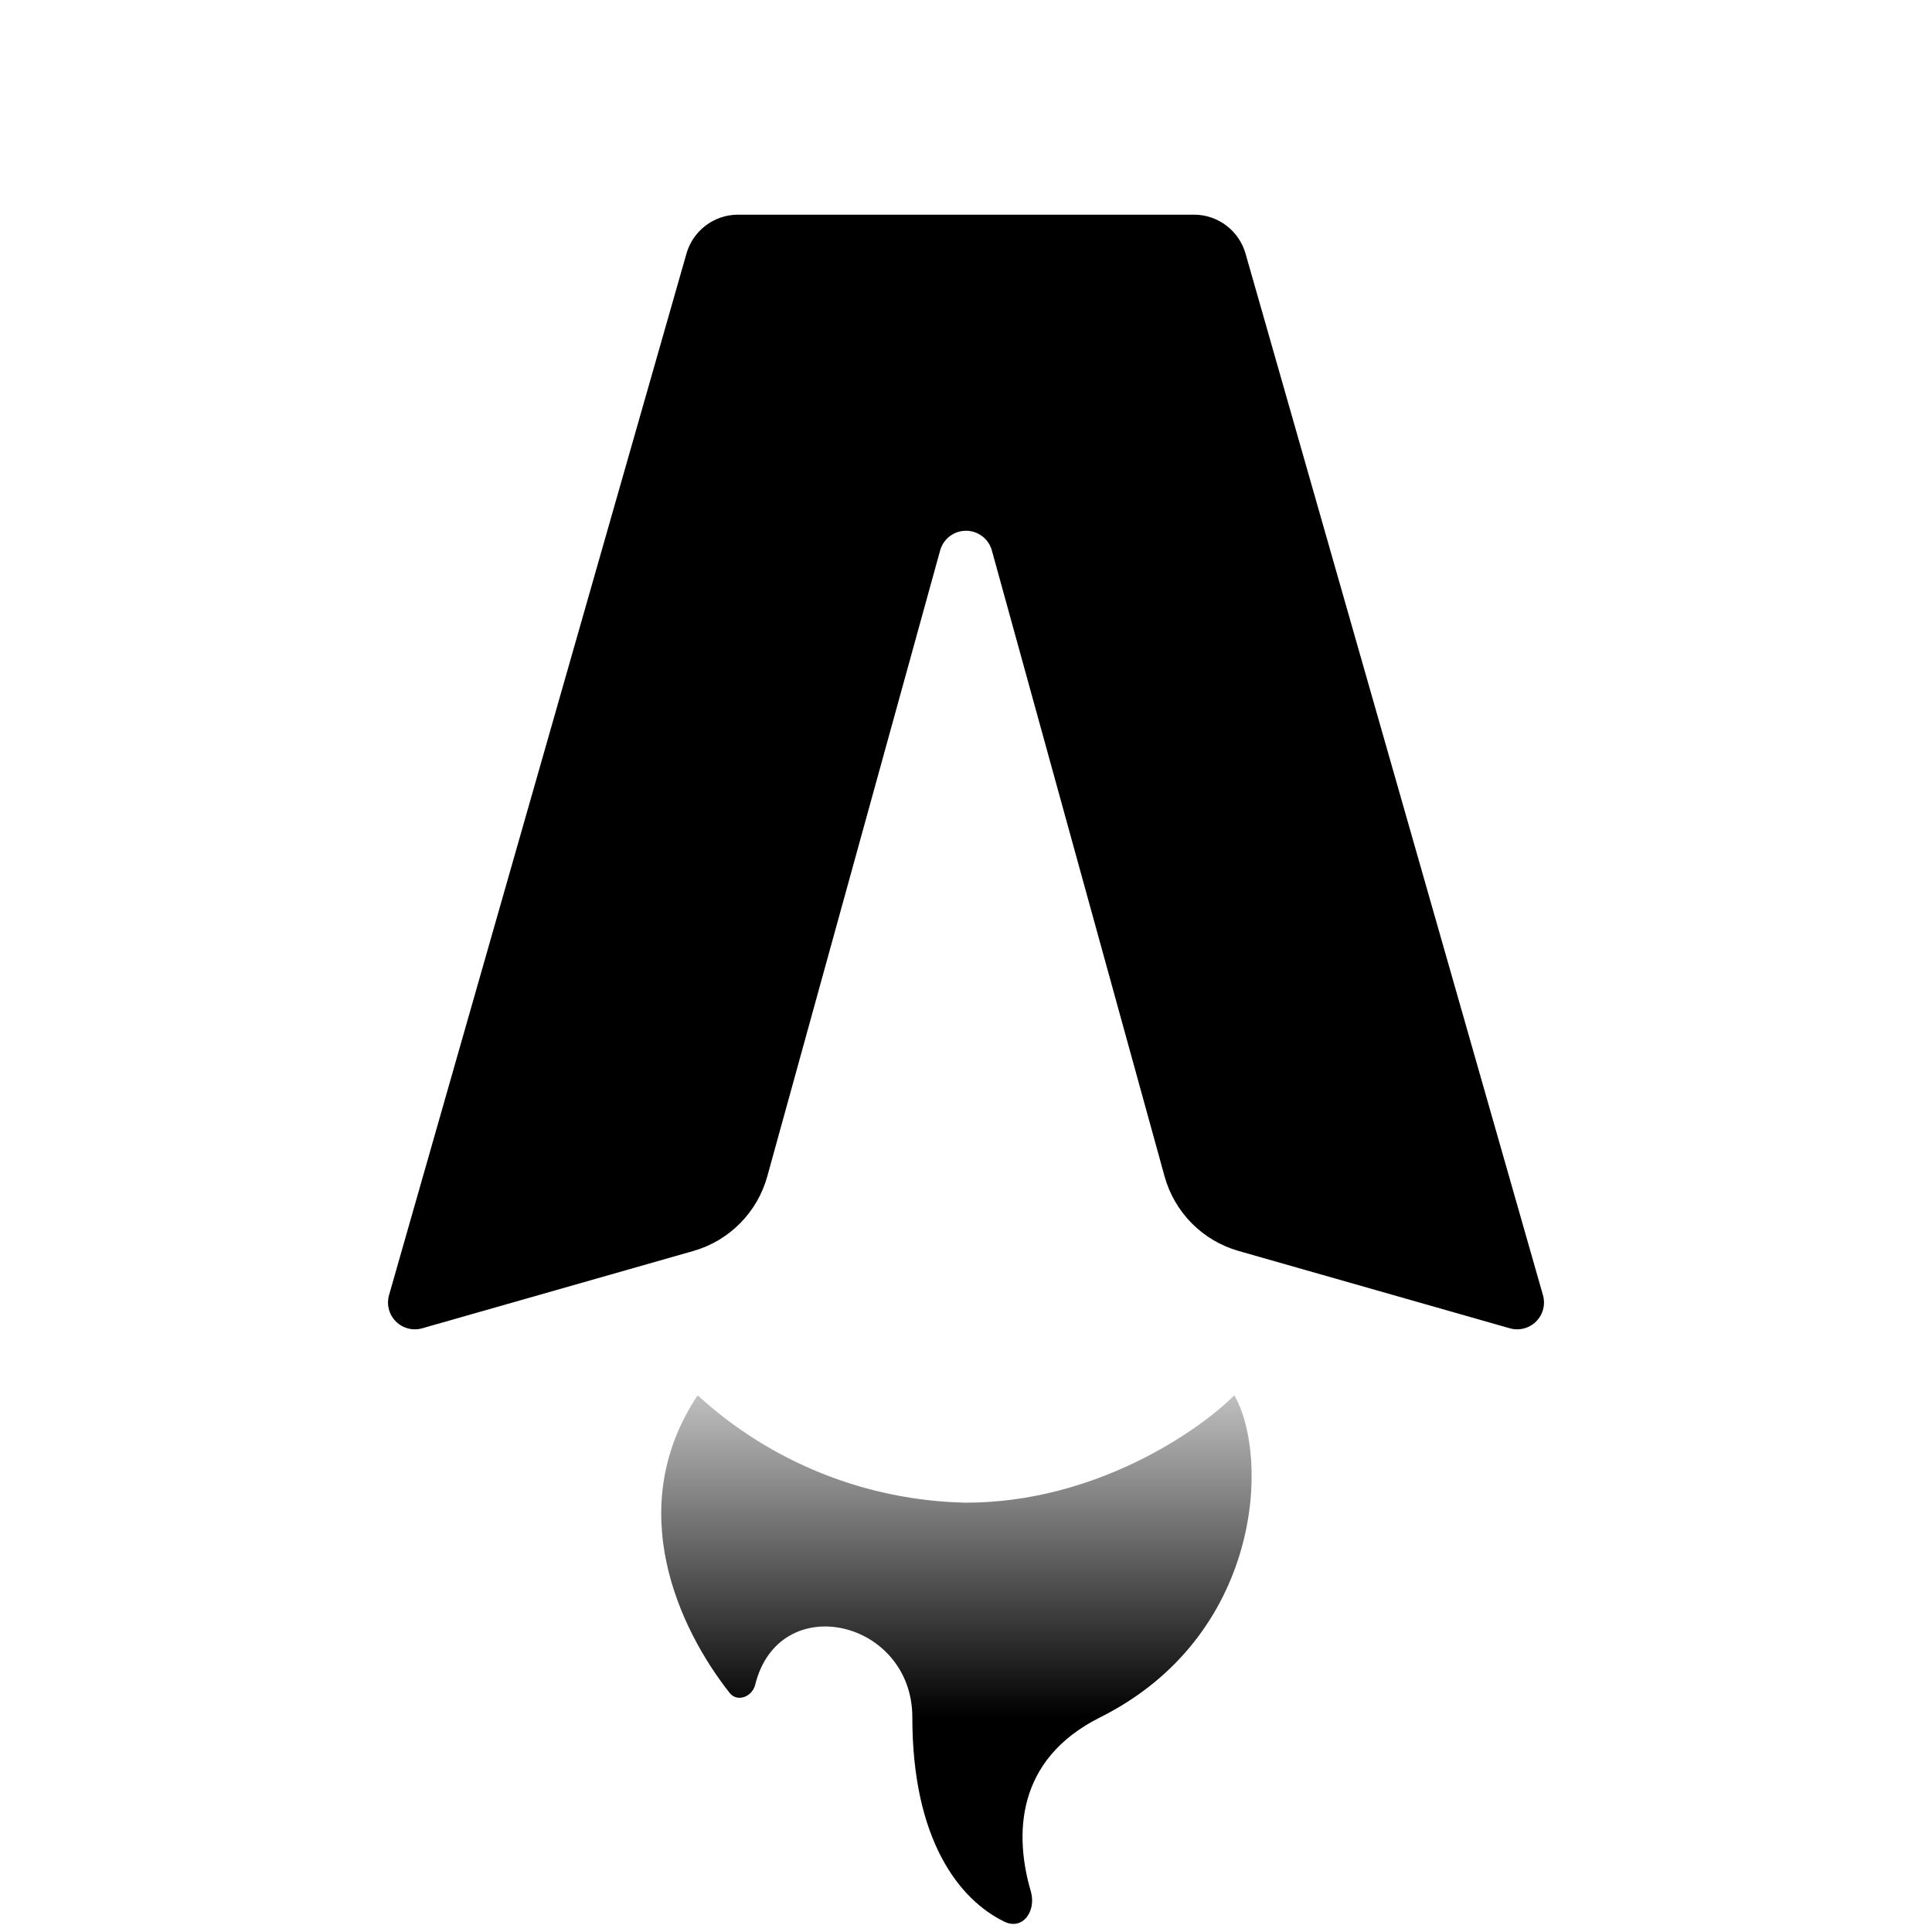
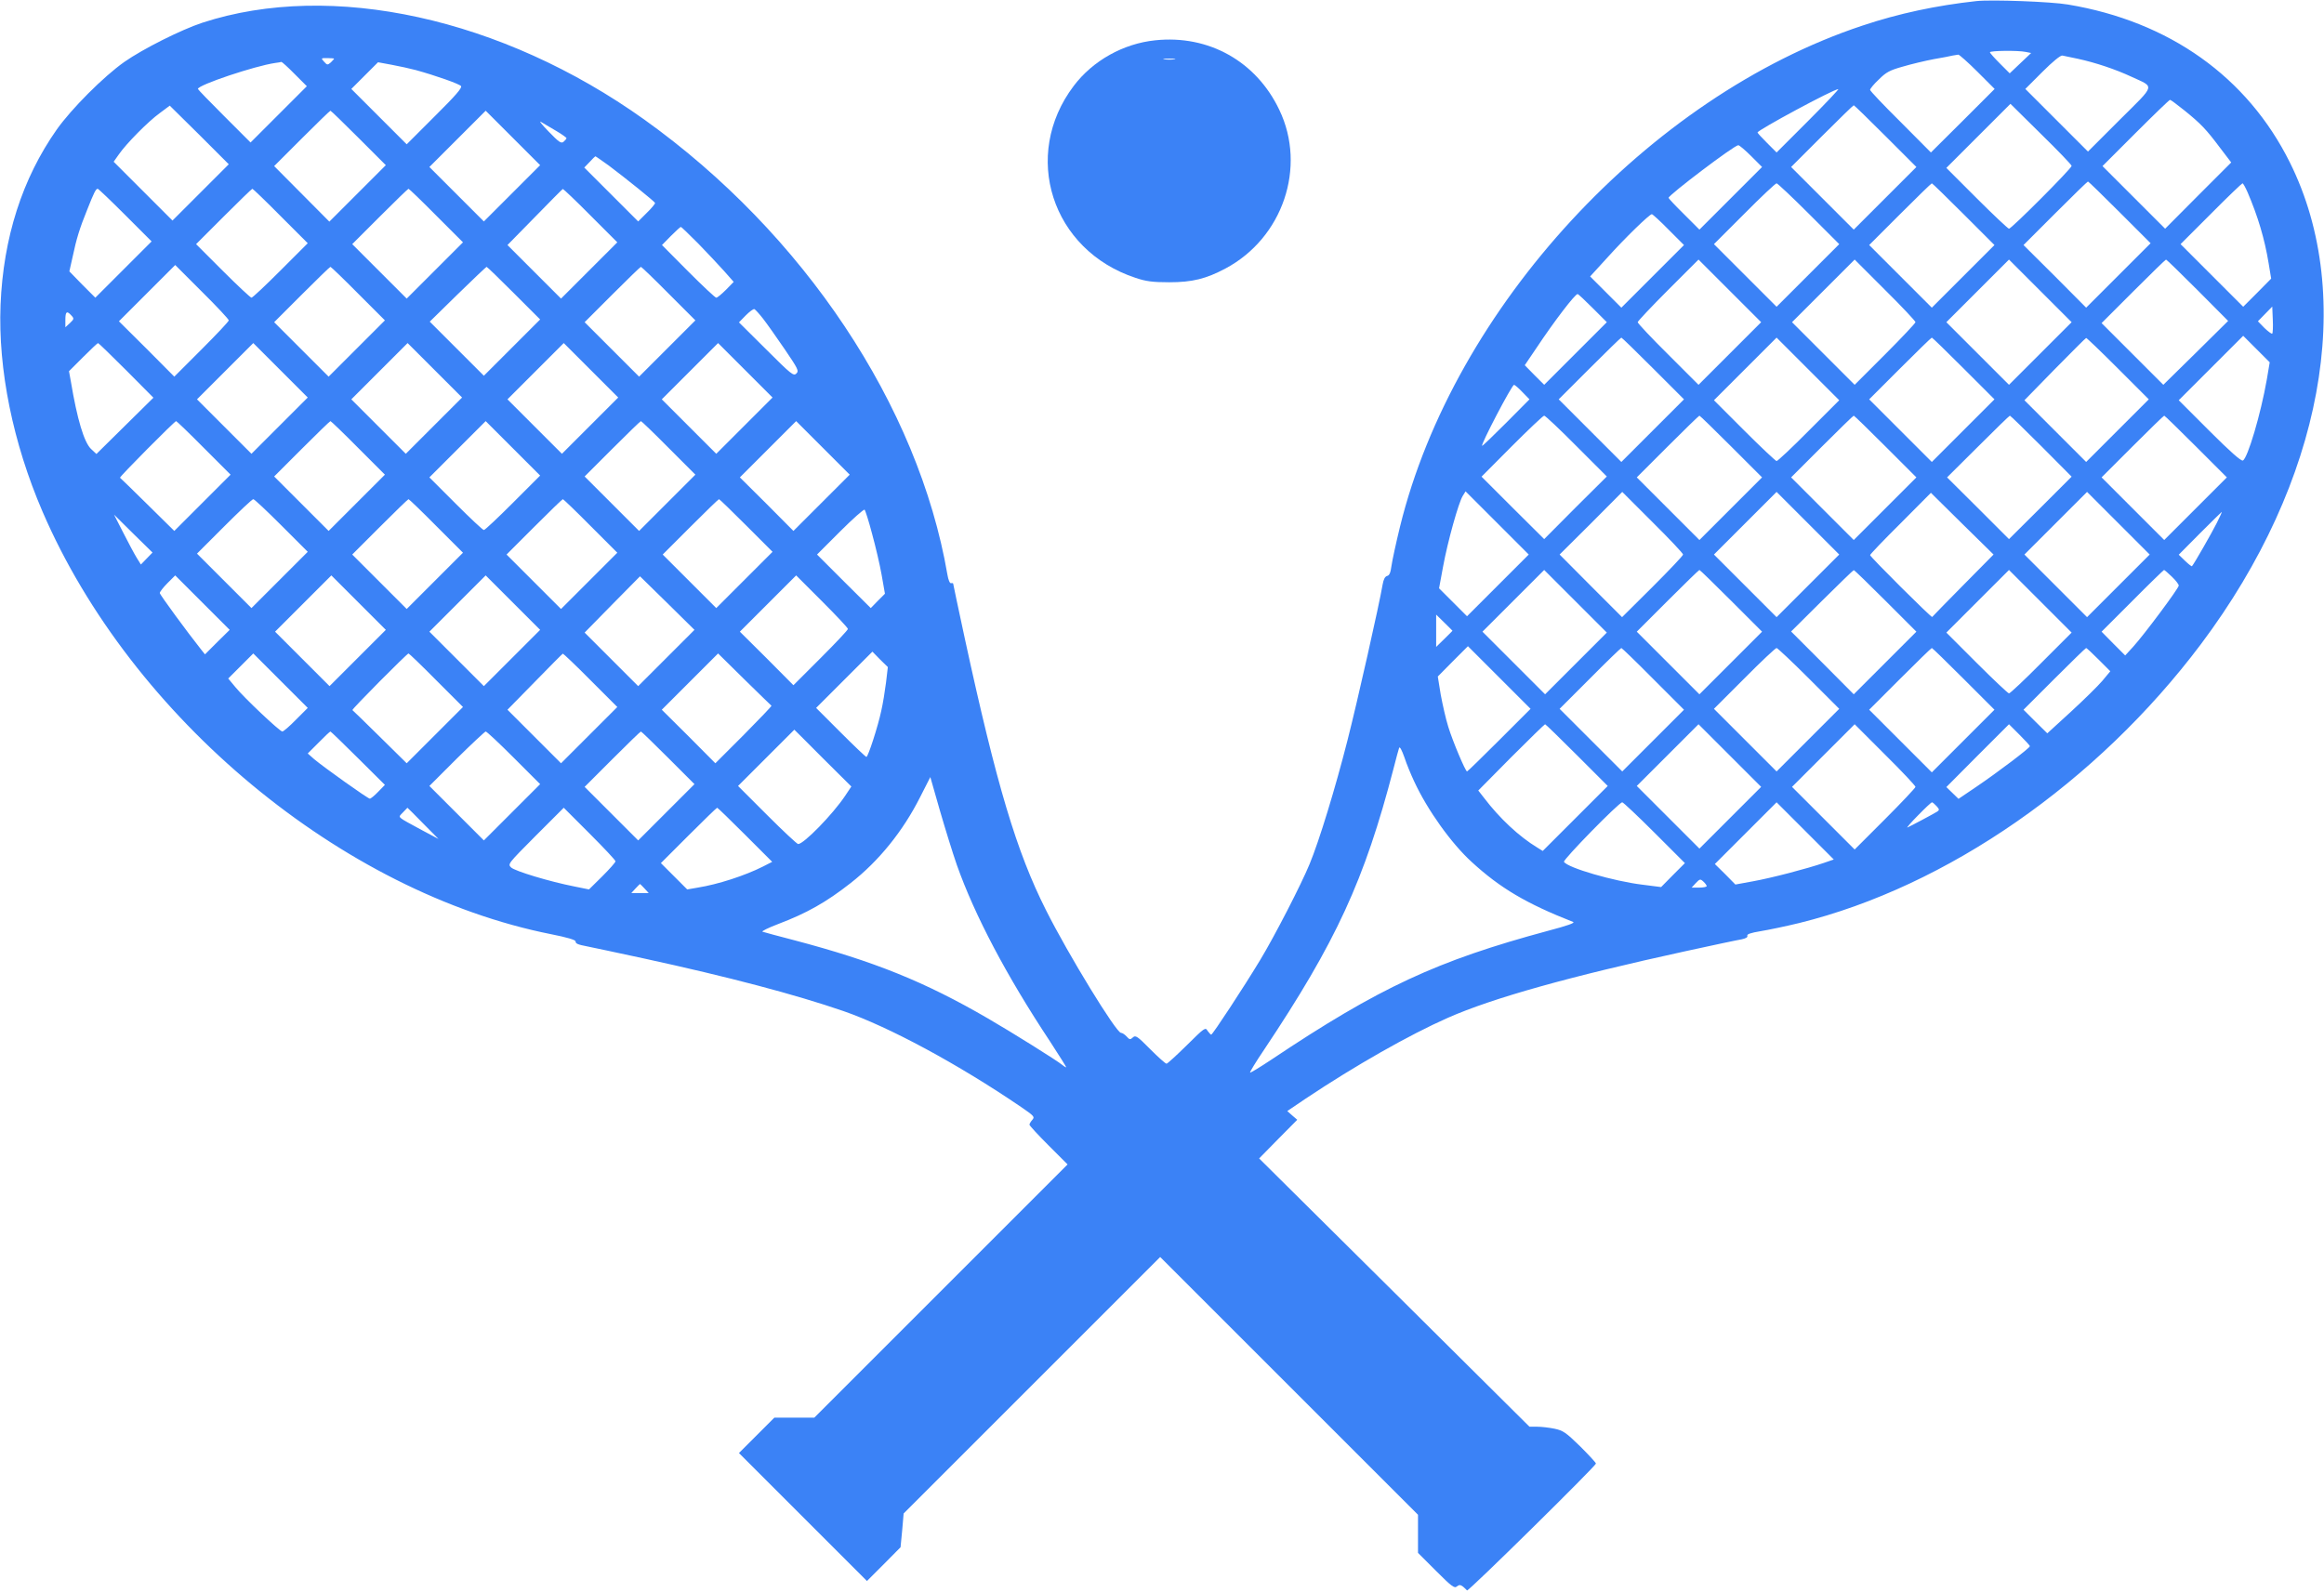
- <svg xmlns="http://www.w3.org/2000/svg" fill="none" viewBox="0 0 36 36">
-   <path fill="#000" d="M22.25 4h-8.5a1 1 0 0 0-.96.73l-5.54 19.4a.5.5 0 0 0 .62.62l5.05-1.44a2 2 0 0 0 1.38-1.4l3.22-11.66a.5.5 0 0 1 .96 0l3.22 11.67a2 2 0 0 0 1.38 1.39l5.05 1.44a.5.5 0 0 0 .62-.62l-5.54-19.4a1 1 0 0 0-.96-.73Z" />
-   <path fill="url(#gradient)" d="M18 28a7.63 7.63 0 0 1-5-2c-1.4 2.1-.35 4.35.6 5.55.14.17.41.07.47-.15.44-1.8 2.93-1.22 2.93.6 0 2.28.87 3.4 1.72 3.81.34.16.59-.2.49-.56-.31-1.05-.29-2.46 1.29-3.25 3-1.5 3.17-4.83 2.5-6-.67.67-2.6 2-5 2Z" />
-   <defs>
-     <linearGradient id="gradient" x1="16" x2="16" y1="32" y2="24" gradientUnits="userSpaceOnUse">
-       <stop stop-color="#000" />
-       <stop offset="1" stop-color="#000" stop-opacity="0" />
-     </linearGradient>
-   </defs>
-   <style>
-     @media (prefers-color-scheme:dark){:root{filter:invert(100%)}}
-   </style>
+ <svg xmlns="http://www.w3.org/2000/svg" version="1.0" width="1280pt" height="877pt" viewBox="0 0 1280 877" preserveAspectRatio="xMidYMid meet">
+   <g transform="translate(0,877) scale(0.1,-0.1)" fill="#3b82f6" stroke="none">
+     <path d="M10885 8764 c-219 -24 -427 -68 -627 -135 -1178 -391 -2251 -1555 -2547 -2760 -22 -90 -43 -187 -47 -216 -5 -37 -11 -53 -24 -56 -12 -3 -20 -19 -25 -48 -18 -107 -139 -645 -194 -860 -67 -263 -155 -551 -208 -679 -45 -110 -192 -396 -273 -530 -90 -149 -261 -410 -269 -410 -3 0 -12 10 -20 21 -12 21 -16 18 -115 -80 -56 -55 -106 -101 -111 -101 -6 0 -46 36 -90 80 -71 72 -81 78 -95 65 -15 -14 -19 -13 -35 5 -10 11 -24 20 -31 20 -26 0 -289 429 -413 676 -162 321 -272 689 -447 1496 -35 163 -64 299 -64 302 0 3 -5 5 -12 3 -7 -1 -15 18 -20 48 -160 930 -791 1878 -1669 2506 -784 560 -1723 766 -2434 534 -118 -39 -327 -144 -430 -216 -115 -81 -292 -259 -372 -372 -190 -270 -295 -596 -310 -967 -14 -356 68 -759 231 -1138 490 -1137 1650 -2100 2803 -2329 86 -17 133 -31 133 -39 0 -13 13 -18 65 -28 17 -3 156 -33 310 -66 469 -102 836 -199 1100 -290 251 -87 630 -291 978 -528 73 -50 77 -55 63 -71 -9 -10 -16 -22 -16 -27 0 -5 47 -56 105 -114 l105 -105 -697 -697 -698 -698 -110 0 -110 0 -98 -98 -97 -97 353 -353 352 -352 93 93 92 93 9 93 8 93 707 707 706 706 710 -710 710 -710 0 -105 0 -105 99 -99 c86 -86 102 -98 115 -86 13 10 19 10 34 -1 9 -8 19 -17 22 -21 6 -8 710 686 710 699 0 5 -39 47 -87 95 -79 77 -94 87 -141 97 -29 6 -72 11 -95 11 l-43 0 -744 739 -745 739 105 107 105 106 -28 24 -27 24 102 69 c271 181 570 351 783 445 247 109 669 227 1305 366 151 33 292 63 312 66 23 5 35 11 32 20 -4 8 18 16 73 25 43 7 139 27 213 45 814 201 1640 775 2212 1536 671 894 859 1912 490 2654 -234 471 -664 777 -1222 870 -92 16 -422 28 -505 19z m272 -280 l30 -6 -59 -56 -59 -56 -54 54 c-30 30 -55 58 -55 62 0 9 154 11 197 2z m-266 -109 l95 -95 -175 -175 -176 -175 -167 168 c-93 92 -168 171 -168 177 0 6 21 32 48 57 40 40 60 51 132 71 47 14 123 32 170 41 47 8 94 17 105 20 11 2 25 4 31 5 5 0 53 -42 105 -94z m554 71 c96 -21 205 -57 295 -99 129 -60 135 -38 -65 -237 l-175 -175 -172 172 -173 173 94 94 c57 57 100 92 110 90 9 -2 48 -10 86 -18z m-9605 1 c0 -2 -8 -11 -18 -21 -18 -15 -20 -15 -37 4 -18 20 -18 20 18 20 21 0 37 -2 37 -3z m-217 -85 l67 -67 -155 -155 -155 -155 -145 145 c-80 80 -145 147 -145 150 0 22 314 127 425 143 17 2 32 5 35 6 3 0 36 -29 73 -67z m667 22 c112 -31 239 -76 249 -88 8 -9 -29 -52 -144 -166 l-155 -155 -152 152 -153 153 74 74 73 73 76 -14 c43 -8 102 -21 132 -29z m7670 -279 l-175 -175 -52 52 c-29 29 -53 55 -53 58 0 13 417 238 445 239 5 1 -69 -78 -165 -174z m2072 56 c89 -72 119 -103 196 -206 l61 -80 -182 -182 -182 -183 -172 172 -173 173 182 182 c101 101 186 183 190 183 4 0 40 -27 80 -59z m-622 -305 c0 -14 -331 -346 -345 -346 -5 0 -85 75 -177 167 l-168 168 176 176 177 177 168 -166 c93 -91 169 -170 169 -176z m-10305 -146 l-155 -155 -162 162 -162 162 29 41 c40 58 160 180 225 227 l55 41 163 -161 162 -162 -155 -155z m9280 310 l170 -170 -173 -173 -172 -172 -172 172 -173 173 170 170 c93 93 172 170 175 170 3 0 82 -77 175 -170z m-8410 -10 l150 -150 -155 -155 -156 -156 -152 153 -152 153 153 153 c83 83 154 152 157 152 3 0 73 -68 155 -150z m845 -305 l-155 -155 -150 150 -150 150 155 155 155 155 150 -150 150 -150 -155 -155z m243 344 c31 -18 57 -37 57 -40 0 -4 -7 -12 -16 -20 -13 -11 -25 -3 -82 56 -37 38 -56 62 -42 53 14 -8 51 -30 83 -49z m6582 -139 l60 -60 -173 -173 -172 -172 -85 85 c-47 46 -85 87 -85 90 2 17 362 290 384 290 6 0 38 -27 71 -60z m-6292 -52 c92 -69 251 -197 255 -206 1 -4 -19 -29 -46 -55 l-47 -47 -149 149 -148 148 29 30 c15 17 30 31 32 32 2 0 35 -23 74 -51z m8322 -258 l170 -170 -178 -178 -177 -177 -172 173 -173 172 175 175 c96 96 177 175 180 175 3 0 82 -77 175 -170z m-1713 -7 l168 -168 -172 -172 -173 -173 -172 172 -173 173 167 167 c92 93 172 168 178 168 5 0 85 -75 177 -167z m853 -3 l170 -170 -173 -173 -172 -172 -172 172 -173 173 170 170 c93 93 172 170 175 170 3 0 82 -77 175 -170z m1564 121 c57 -133 94 -257 116 -391 l14 -85 -77 -78 -77 -77 -172 172 -173 173 167 167 c92 93 171 168 174 168 4 0 16 -22 28 -49z m-11689 -126 l145 -145 -155 -155 -155 -155 -72 72 -71 73 18 80 c21 100 39 158 80 259 37 94 48 116 58 116 4 0 72 -65 152 -145z m855 -5 l150 -150 -150 -150 c-82 -82 -154 -150 -160 -150 -5 0 -76 66 -157 147 l-148 148 152 152 c84 84 155 153 158 153 3 0 73 -67 155 -150z m858 2 l147 -147 -155 -155 -155 -155 -150 150 -150 150 152 152 c84 84 155 153 158 153 3 0 72 -66 153 -148z m850 0 l147 -147 -155 -155 -155 -155 -147 147 -148 148 150 153 c83 85 152 155 155 156 3 0 72 -65 153 -147z m5937 -77 l85 -85 -173 -173 -172 -172 -86 86 -86 86 95 104 c97 108 232 239 245 239 4 0 46 -38 92 -85z m-5344 -77 c50 -51 114 -120 143 -152 l52 -59 -42 -43 c-24 -24 -48 -44 -54 -44 -6 0 -75 65 -155 145 l-144 145 49 50 c27 27 52 50 55 50 3 0 46 -42 96 -92z m5682 -605 l-173 -173 -167 167 c-93 92 -168 172 -168 178 0 5 75 85 167 177 l168 168 172 -172 173 -173 -172 -172z m1022 172 c0 -5 -75 -85 -167 -177 l-168 -168 -172 172 -173 173 172 172 173 173 167 -167 c93 -92 168 -172 168 -178z m688 -172 l-173 -173 -172 172 -173 173 172 172 173 173 172 -172 173 -173 -172 -172z m866 348 l168 -169 -178 -176 -179 -176 -170 170 -170 170 175 175 c96 96 177 175 180 175 3 0 81 -76 174 -169z m-10844 -166 c0 -6 -68 -78 -150 -160 l-150 -150 -152 153 -153 152 155 155 155 155 147 -147 c82 -81 148 -152 148 -158z m713 147 l147 -147 -155 -155 -155 -155 -150 150 -150 150 152 152 c84 84 155 153 158 153 3 0 72 -66 153 -148z m857 3 l145 -145 -155 -155 -155 -155 -149 149 -149 149 154 151 c85 83 156 150 159 151 3 0 70 -65 150 -145z m853 -3 l147 -147 -155 -155 -155 -155 -150 150 -150 150 152 152 c84 84 155 153 158 153 3 0 72 -66 153 -148z m5090 -80 l77 -77 -173 -173 -172 -172 -54 54 -53 54 63 93 c101 152 214 299 228 299 4 0 41 -35 84 -78z m3742 -140 c-3 -3 -22 11 -43 31 l-36 37 39 40 40 41 3 -72 c2 -39 0 -74 -3 -77z m-8312 82 c21 -27 74 -102 119 -168 74 -109 79 -119 64 -134 -15 -15 -28 -5 -166 133 l-150 149 37 38 c21 21 42 37 48 35 5 -2 27 -26 48 -53z m-3810 18 c16 -17 15 -20 -8 -42 l-25 -23 0 41 c0 46 8 52 33 24z m12092 -353 c-33 -189 -106 -436 -132 -446 -10 -4 -71 50 -184 163 l-169 169 177 177 178 178 73 -73 73 -73 -16 -95z m-3380 61 l170 -170 -173 -173 -172 -172 -172 172 -173 173 170 170 c93 93 172 170 175 170 3 0 82 -77 175 -170z m858 -342 c-92 -93 -172 -168 -178 -168 -5 0 -85 75 -177 167 l-168 168 172 172 173 173 172 -172 173 -173 -167 -167z m852 342 l170 -170 -173 -173 -172 -172 -172 172 -173 173 170 170 c93 93 172 170 175 170 3 0 82 -77 175 -170z m850 0 l170 -170 -173 -173 -172 -172 -170 170 -170 170 167 171 c93 94 170 172 173 172 3 1 82 -75 175 -168z m-10970 -10 l150 -151 -157 -155 -157 -155 -30 28 c-38 37 -76 163 -111 373 l-10 55 77 77 c43 43 80 78 83 78 3 0 73 -68 155 -150z m845 -305 l-155 -155 -150 150 -150 150 155 155 155 155 150 -150 150 -150 -155 -155z m850 0 l-155 -155 -150 150 -150 150 155 155 155 155 150 -150 150 -150 -155 -155z m860 0 l-155 -155 -150 150 -150 150 155 155 155 155 150 -150 150 -150 -155 -155z m850 0 l-155 -155 -150 150 -150 150 155 155 155 155 150 -150 150 -150 -155 -155z m4285 185 l39 -40 -129 -130 c-71 -71 -130 -128 -132 -126 -8 7 164 336 176 336 4 0 25 -18 46 -40z m298 -298 l167 -167 -173 -172 -172 -173 -173 172 -172 172 167 168 c92 92 172 168 178 168 6 0 86 -75 178 -168z m852 -2 l170 -170 -173 -173 -172 -172 -172 172 -173 173 170 170 c93 93 172 170 175 170 3 0 82 -77 175 -170z m850 0 l170 -170 -173 -173 -172 -172 -172 172 -173 173 170 170 c93 93 172 170 175 170 3 0 82 -77 175 -170z m858 2 l167 -168 -172 -172 -173 -172 -170 170 -171 170 171 170 c93 93 172 170 175 170 3 0 81 -76 173 -168z m852 -2 l170 -170 -173 -173 -172 -172 -172 172 -173 173 170 170 c93 93 172 170 175 170 3 0 82 -77 175 -170z m-10972 -8 l147 -147 -155 -155 -155 -155 -147 145 c-81 80 -149 146 -152 148 -6 3 301 312 309 312 3 0 72 -66 153 -148z m850 0 l147 -147 -155 -155 -155 -155 -150 150 -150 150 152 152 c84 84 155 153 158 153 3 0 72 -66 153 -148z m852 -302 c-82 -82 -154 -150 -160 -150 -6 0 -75 65 -155 145 l-145 145 155 155 155 155 150 -150 150 -150 -150 -150z m858 302 l147 -147 -155 -155 -155 -155 -150 150 -150 150 152 152 c84 84 155 153 158 153 3 0 72 -66 153 -148z m842 -302 l-155 -155 -147 148 -148 147 155 155 155 155 147 -147 148 -148 -155 -155z m3725 -455 l-170 -170 -77 77 -77 77 22 119 c25 137 86 356 109 391 l15 24 174 -174 174 -174 -170 -170z m1020 170 c0 -6 -76 -86 -168 -178 l-168 -167 -172 172 -172 173 173 172 172 173 167 -167 c93 -92 168 -172 168 -178z m688 -172 l-173 -173 -172 172 -173 173 172 172 173 173 172 -172 173 -173 -172 -172z m854 2 c-92 -93 -168 -171 -170 -174 -3 -6 -342 331 -342 341 0 4 75 83 168 175 l167 168 172 -170 173 -170 -168 -170z m856 -2 l-173 -173 -172 172 -173 173 172 172 173 173 172 -172 173 -173 -172 -172z m-10118 332 l145 -145 -155 -155 -155 -155 -150 150 -150 150 150 150 c82 82 154 150 160 150 6 0 75 -65 155 -145z m853 -3 l147 -147 -155 -155 -155 -155 -150 150 -150 150 152 152 c84 84 155 153 158 153 3 0 72 -66 153 -148z m850 0 l147 -147 -155 -155 -155 -155 -150 150 -150 150 152 152 c84 84 155 153 158 153 3 0 72 -66 153 -148z m857 3 l145 -145 -155 -155 -155 -155 -147 147 -148 148 152 152 c84 84 155 153 158 153 3 0 70 -65 150 -145z m693 -45 c19 -69 43 -171 53 -228 l18 -103 -39 -39 -39 -40 -148 147 -148 148 127 127 c70 70 131 124 135 120 4 -4 23 -63 41 -132z m7406 58 c-26 -52 -123 -222 -136 -237 -2 -3 -19 11 -38 29 l-35 34 117 118 c65 65 119 118 120 118 2 0 -11 -28 -28 -62z m-11401 -195 l-32 -33 -23 37 c-13 21 -46 83 -74 138 l-51 100 106 -105 106 -104 -32 -33z m7872 -578 l-170 -170 -172 172 -173 173 170 170 170 170 172 -172 173 -173 -170 -170z m855 345 l170 -170 -173 -173 -172 -172 -172 172 -173 173 170 170 c93 93 172 170 175 170 3 0 82 -77 175 -170z m850 0 l170 -170 -173 -173 -172 -172 -172 173 -173 173 170 169 c94 93 172 169 175 169 3 1 82 -76 175 -169z m858 -342 c-92 -93 -172 -168 -178 -168 -5 0 -85 75 -177 167 l-168 168 172 172 173 173 172 -172 173 -173 -167 -167z m719 475 c21 -20 38 -42 38 -49 0 -15 -191 -271 -251 -337 l-44 -48 -65 65 -65 66 170 170 c93 94 172 170 174 170 3 0 22 -17 43 -37z m-10765 -360 l-68 -68 -20 25 c-74 93 -229 304 -229 313 0 6 19 31 42 54 l43 43 150 -150 150 -150 -68 -67z m773 -88 l-155 -155 -150 150 -150 150 155 155 155 155 150 -150 150 -150 -155 -155z m850 0 l-155 -155 -150 150 -150 150 155 155 155 155 150 -150 150 -150 -155 -155z m850 0 l-155 -155 -148 148 -147 147 152 155 153 155 150 -147 150 -148 -155 -155z m1000 160 c0 -6 -68 -78 -150 -160 l-150 -150 -147 148 -148 147 155 155 155 155 142 -142 c79 -79 143 -147 143 -153z m3330 -10 c0 0 -20 -21 -45 -45 l-45 -44 0 89 0 89 45 -44 c25 -24 45 -45 45 -45z m258 -602 c-95 -95 -175 -173 -178 -173 -9 1 -78 164 -103 245 -14 44 -32 125 -42 179 l-16 99 83 84 83 83 172 -172 173 -173 -172 -172z m847 337 l170 -170 -170 -170 -170 -170 -172 172 -173 173 167 167 c92 93 170 168 173 168 3 0 82 -76 175 -170z m857 3 l168 -168 -172 -172 -173 -173 -172 172 -173 173 167 167 c92 93 172 168 178 168 5 0 85 -75 177 -167z m853 -3 l170 -170 -173 -173 -172 -172 -172 172 -173 173 170 170 c93 93 172 170 175 170 3 0 82 -77 175 -170z m744 106 l64 -64 -44 -53 c-24 -28 -102 -105 -174 -171 l-129 -118 -66 65 -65 65 170 170 c93 93 172 170 175 170 3 0 34 -29 69 -64z m-6679 -126 c-6 -47 -17 -116 -26 -155 -18 -86 -73 -255 -82 -255 -4 0 -68 61 -142 135 l-135 135 155 155 155 155 42 -43 43 -42 -10 -85z m-3250 -205 c-35 -36 -69 -65 -75 -65 -14 0 -211 186 -259 245 l-39 47 69 69 69 69 150 -150 150 -150 -65 -65z m773 217 l147 -147 -155 -155 -155 -155 -147 145 c-81 80 -149 146 -152 148 -6 3 301 312 309 312 3 0 72 -66 153 -148z m850 0 l147 -147 -155 -155 -155 -155 -147 147 -148 148 150 153 c83 85 152 155 155 156 3 0 72 -65 153 -147z m996 -140 c3 -1 -66 -73 -152 -160 l-157 -157 -147 148 -148 147 155 155 155 155 145 -143 c79 -78 147 -143 149 -145z m4436 -272 l170 -170 -179 -179 -179 -179 -29 18 c-101 61 -209 162 -294 274 l-32 41 181 183 c100 100 184 182 187 182 3 0 82 -77 175 -170z m845 -345 l-170 -170 -172 172 -173 173 170 170 170 170 172 -172 173 -173 -170 -170z m1020 170 c0 -5 -75 -85 -167 -177 l-168 -168 -172 172 -173 173 172 172 173 173 167 -167 c93 -92 168 -172 168 -178z m630 224 c0 -10 -179 -145 -294 -223 l-99 -67 -34 33 -33 32 172 173 173 173 57 -57 c32 -32 58 -60 58 -64z m-6648 -66 l157 -156 -34 -51 c-68 -102 -228 -266 -259 -266 -6 0 -83 72 -171 160 l-160 160 155 155 c85 85 155 155 155 155 0 0 71 -70 157 -157z m-2560 0 l148 -147 -37 -38 c-20 -21 -41 -38 -46 -38 -11 0 -255 174 -307 218 l-35 31 60 60 c33 34 62 61 65 61 2 0 71 -66 152 -147z m858 2 l145 -145 -155 -155 -155 -155 -150 150 -150 150 150 150 c83 82 155 149 160 150 6 0 75 -65 155 -145z m850 0 l145 -145 -155 -155 -155 -155 -147 147 -148 148 152 152 c84 84 155 153 158 153 3 0 70 -65 150 -145z m4109 -130 c73 -158 205 -342 317 -444 157 -144 301 -229 558 -330 13 -5 -28 -20 -138 -49 -612 -165 -929 -312 -1524 -710 -62 -41 -114 -73 -117 -71 -2 3 32 59 76 124 398 596 554 935 714 1550 14 55 28 107 31 115 4 9 15 -13 29 -52 12 -37 37 -97 54 -133z m-2519 -460 c98 -277 273 -610 513 -972 51 -79 92 -143 89 -143 -3 0 -13 6 -21 13 -27 23 -278 180 -411 257 -346 201 -625 314 -1065 430 -88 23 -167 44 -175 47 -8 2 30 21 85 42 158 60 265 120 400 226 156 122 288 286 382 472 l57 112 52 -182 c29 -100 71 -236 94 -302z m3842 178 l168 -168 -66 -66 -65 -66 -102 13 c-158 19 -413 93 -433 126 -7 11 303 328 321 328 5 0 85 -75 177 -167z m936 -166 c-96 -33 -292 -84 -392 -102 l-98 -18 -56 57 -57 56 170 170 170 170 157 -157 158 -158 -52 -18z m618 312 c16 -17 16 -22 4 -30 -17 -11 -150 -82 -165 -88 -5 -2 21 29 60 68 38 39 72 71 76 71 3 0 14 -9 25 -21z m-8336 -95 l85 -86 -90 48 c-145 79 -134 68 -106 98 14 14 25 26 25 26 1 0 40 -39 86 -86z m1060 -209 c0 -6 -33 -43 -73 -83 l-73 -72 -79 16 c-138 27 -329 85 -350 105 -19 19 -18 20 135 174 l155 155 142 -142 c79 -79 143 -147 143 -153z m714 146 l149 -149 -51 -26 c-99 -50 -247 -98 -359 -116 l-58 -10 -72 72 -73 73 152 152 c84 84 155 153 158 153 3 0 72 -67 154 -149z m5296 -283 c0 -4 -19 -8 -42 -8 l-41 0 23 25 c22 23 25 24 42 8 10 -9 18 -20 18 -25z m-5850 -13 l23 -25 -48 0 -48 0 23 25 c13 14 24 25 25 25 1 0 12 -11 25 -25z" />
+     <path d="M6363 8548 c-176 -18 -344 -112 -449 -251 -290 -383 -122 -906 341 -1058 57 -19 92 -24 185 -24 127 0 203 19 310 76 315 168 448 558 296 874 -127 267 -389 414 -683 383z m105 -105 c-16 -2 -40 -2 -55 0 -16 2 -3 4 27 4 30 0 43 -2 28 -4z" />
+   </g>
</svg>
